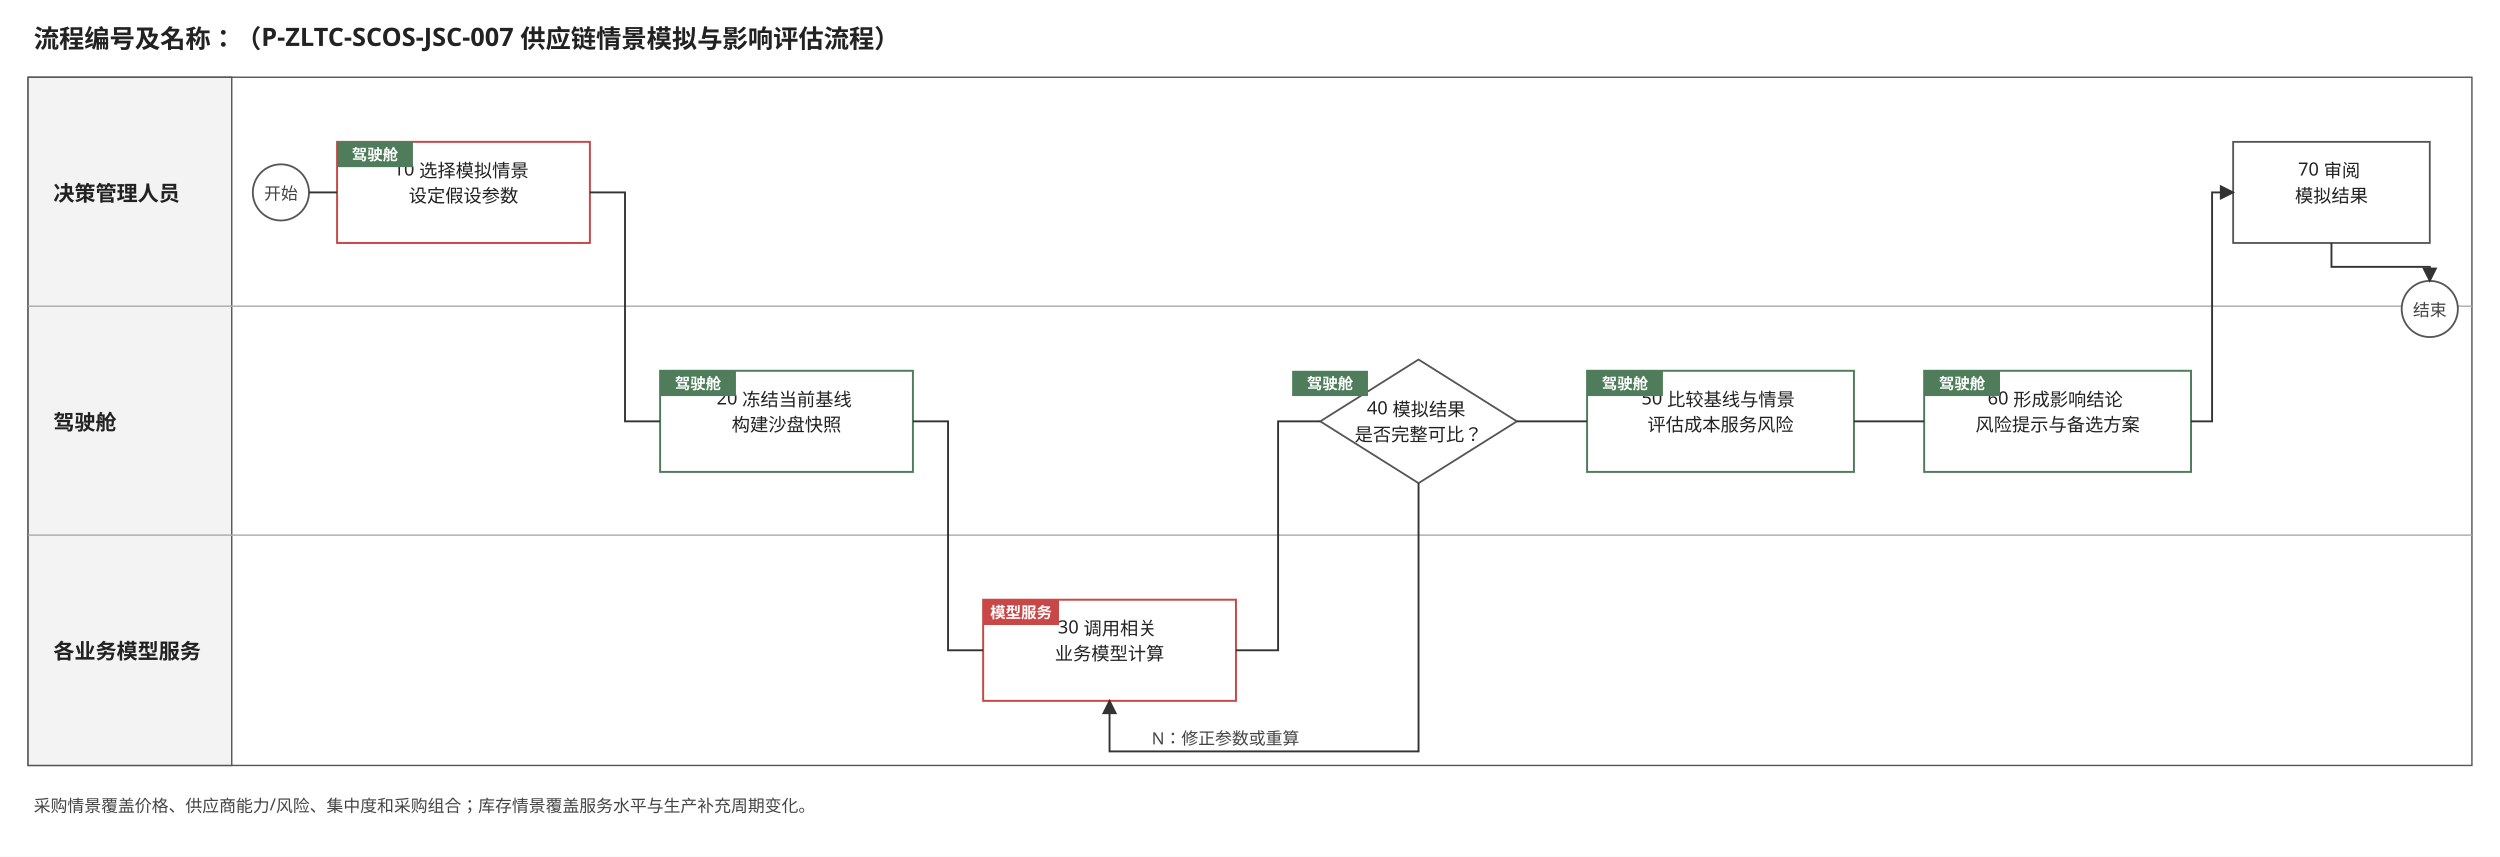
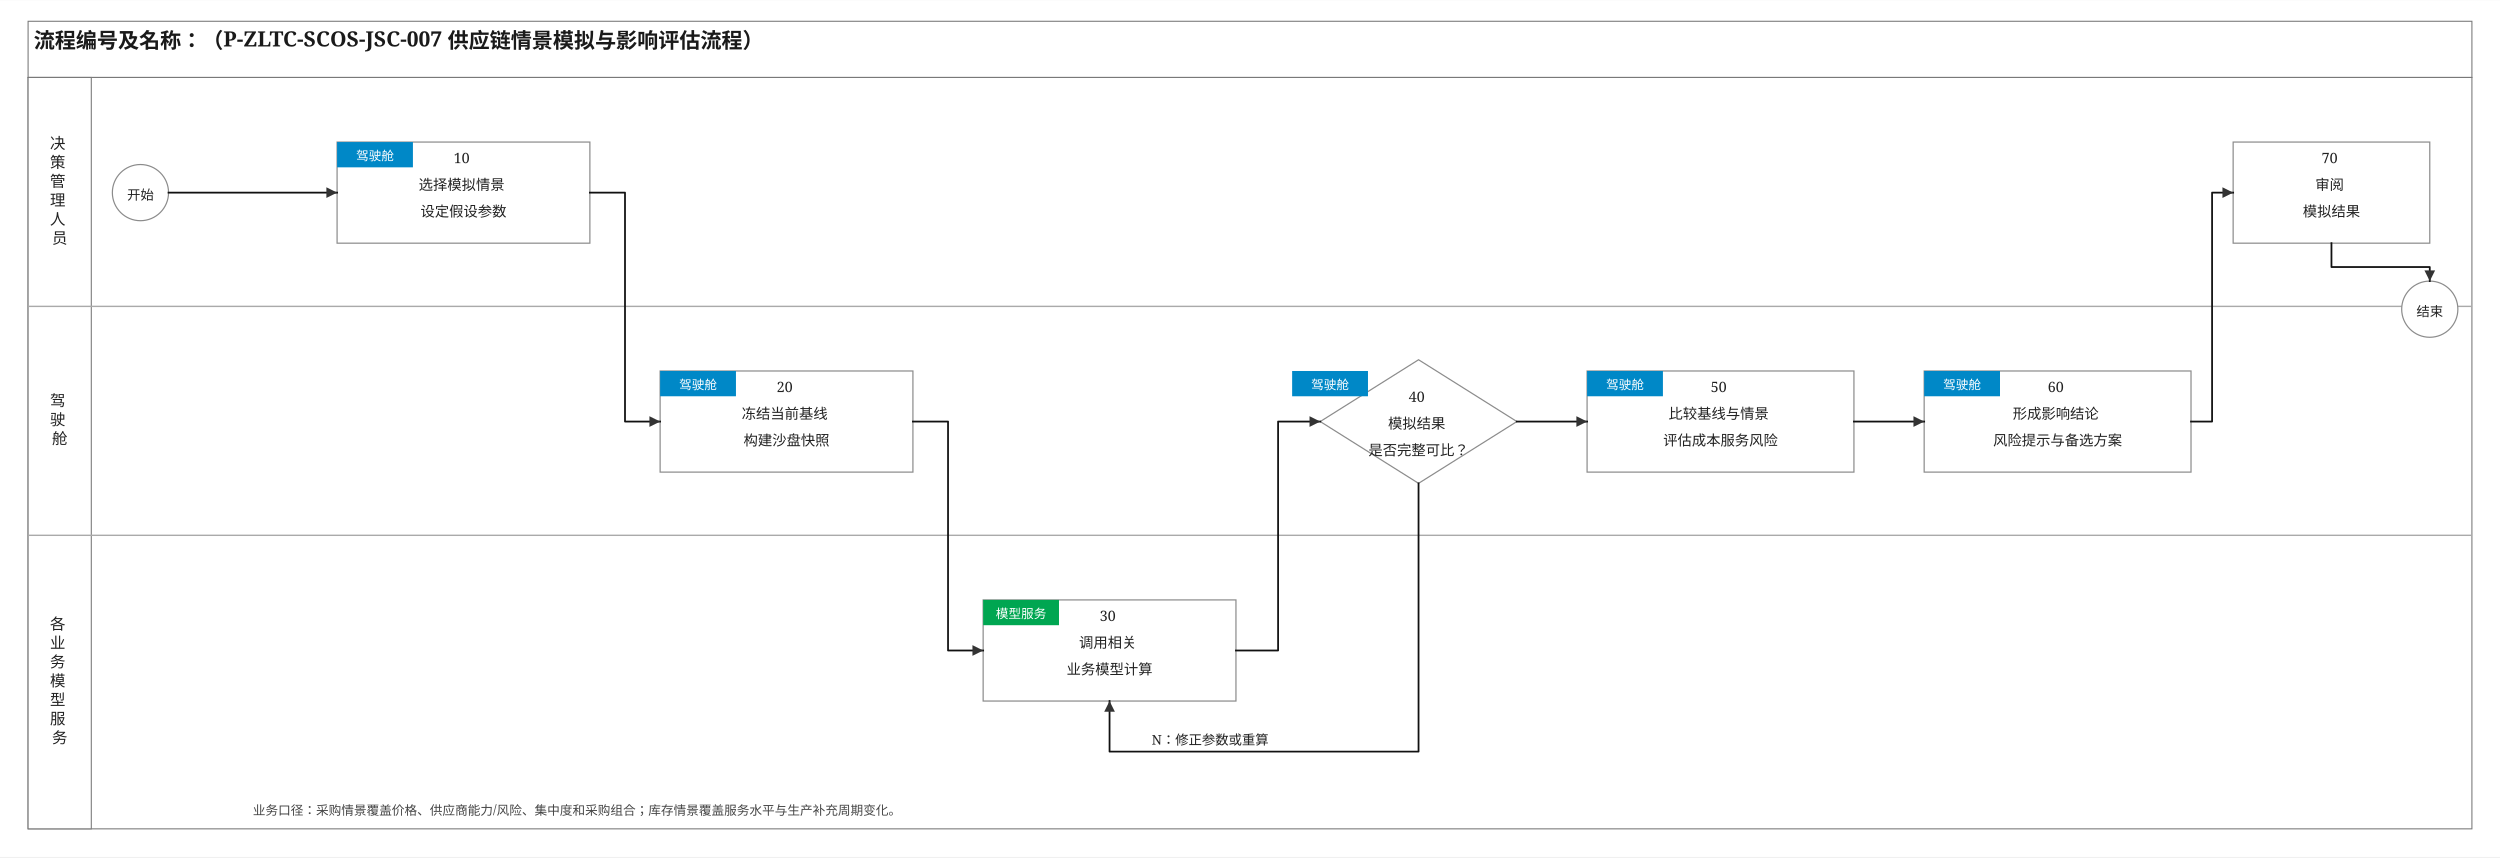
- <svg xmlns="http://www.w3.org/2000/svg" width="1780" height="610" viewBox="0 0 1780 610">
+ <svg xmlns="http://www.w3.org/2000/svg" width="2800" height="960" viewBox="0 0 1780 610">
  <defs>
-     <marker id="a" markerWidth="8" markerHeight="8" refX="7" refY="4" orient="auto">
-       <path d="M0 0L8 4 0 8Z" fill="#333" />
+     <marker id="a" markerWidth="6" markerHeight="6" refX="6" refY="3" orient="auto">
+       <path d="M0 0L6 3 0 6Z" fill="#333" />
    </marker>
-     <style>.tt{font:bold 18px 'Microsoft YaHei';fill:#222}.lh{font:bold 15px 'Microsoft YaHei';fill:#222}.tx{font:13px 'Microsoft YaHei';fill:#222}.sm{font:12px 'Microsoft YaHei';fill:#444}.b{fill:#fff;stroke:#c94747;stroke-width:1.4}.s{fill:#fff;stroke:#4f7d5b;stroke-width:1.4}.x,.d{fill:#fff;stroke:#555;stroke-width:1.3}.f{fill:none;stroke:#333;stroke-width:1.35;marker-end:url(#a)}</style>
+     <style>.tt{font-family:'SimSun','Songti SC','STSong',serif;font-size:15px;font-weight:600;fill:#1a1a1a}
+ .lh{font-family:'SimSun','Songti SC','STSong',serif;font-size:11px;fill:#222;text-anchor:middle}
+ .tx{font-family:'SimSun','Songti SC','STSong',serif;font-size:10.2px;fill:#222}
+ .sm{font-family:'SimSun','Songti SC','STSong',serif;font-size:9.5px;fill:#222}
+ .note{font-family:'SimSun','Songti SC','STSong',serif;font-size:9px;fill:#444}
+ .b,.s,.x,.d{fill:#fff;stroke:#8b8b8b;stroke-width:.86}
+ .f{fill:none;stroke:#111;stroke-width:1.27;stroke-linejoin:round;stroke-linecap:square;marker-end:url(#a)}</style>
  </defs>
  <rect width="1780" height="610" fill="#fff" />
+   <rect x="20" y="15" width="1740" height="40" fill="#fff" stroke="#777" stroke-width=".75" />
  <text x="24" y="34" class="tt">流程编号及名称：（P-ZLTC-SCOS-JSC-007 供应链情景模拟与影响评估流程）</text>
-   <rect x="20" y="55" width="1740" height="490" fill="#fff" stroke="#555" />
-   <rect x="20" y="55" width="145" height="490" fill="#f3f3f3" stroke="#555" />
+   <rect x="20" y="55" width="1740" height="535" fill="#fff" stroke="#777" stroke-width=".75" />
+   <rect x="20" y="55" width="45" height="535" fill="#fff" stroke="#777" stroke-width=".75" />
  <path d="M20 218H1760M20 381H1760" stroke="#aaa" />
-   <text x="38" y="143" class="lh">决策管理人员</text>
-   <text x="38" y="306" class="lh">驾驶舱</text>
-   <text x="38" y="469" class="lh">各业务模型服务</text>
-   <circle cx="200" cy="137" r="20" class="x" />
-   <text x="200" y="142" text-anchor="middle" class="sm">开始</text>
+   <text x="42.5" y="105.8" class="lh">
+     <tspan x="42.5">决</tspan>
+     <tspan x="42.5" dy="13.5">策</tspan>
+     <tspan x="42.5" dy="13.5">管</tspan>
+     <tspan x="42.5" dy="13.5">理</tspan>
+     <tspan x="42.5" dy="13.5">人</tspan>
+     <tspan x="42.5" dy="13.5">员</tspan>
+   </text>
+   <text x="42.5" y="289.0" class="lh">
+     <tspan x="42.5">驾</tspan>
+     <tspan x="42.5" dy="13.5">驶</tspan>
+     <tspan x="42.5" dy="13.5">舱</tspan>
+   </text>
+   <text x="42.5" y="448.0" class="lh">
+     <tspan x="42.5">各</tspan>
+     <tspan x="42.5" dy="13.5">业</tspan>
+     <tspan x="42.5" dy="13.5">务</tspan>
+     <tspan x="42.5" dy="13.5">模</tspan>
+     <tspan x="42.5" dy="13.5">型</tspan>
+     <tspan x="42.5" dy="13.5">服</tspan>
+     <tspan x="42.5" dy="13.5">务</tspan>
+   </text>
+   <circle cx="100" cy="137" r="20" class="x" />
+   <text x="100" y="142" text-anchor="middle" class="sm">开始</text>
  <rect x="240" y="101" width="180" height="72" class="b" />
-   <text x="330" y="125" text-anchor="middle" class="tx">
-     <tspan x="330">10 选择模拟情景</tspan>
+   <text x="330" y="116" text-anchor="middle" class="tx">
+     <tspan x="330">10</tspan>
+     <tspan x="330" dy="19">选择模拟情景</tspan>
    <tspan x="330" dy="19">设定假设参数</tspan>
  </text>
  <rect x="470" y="264" width="180" height="72" class="s" />
-   <text x="560" y="288" text-anchor="middle" class="tx">
-     <tspan x="560">20 冻结当前基线</tspan>
+   <text x="560" y="279" text-anchor="middle" class="tx">
+     <tspan x="560">20</tspan>
+     <tspan x="560" dy="19">冻结当前基线</tspan>
    <tspan x="560" dy="19">构建沙盘快照</tspan>
  </text>
  <rect x="700" y="427" width="180" height="72" class="b" />
-   <text x="790" y="451" text-anchor="middle" class="tx">
-     <tspan x="790">30 调用相关</tspan>
+   <text x="790" y="442" text-anchor="middle" class="tx">
+     <tspan x="790">30</tspan>
+     <tspan x="790" dy="19">调用相关</tspan>
    <tspan x="790" dy="19">业务模型计算</tspan>
  </text>
  <polygon points="1010,256 1080,300 1010,344 940,300" class="d" />
-   <text x="1010" y="295" text-anchor="middle" class="tx">
-     <tspan x="1010">40 模拟结果</tspan>
+   <text x="1010" y="286" text-anchor="middle" class="tx">
+     <tspan x="1010">40</tspan>
+     <tspan x="1010" dy="19">模拟结果</tspan>
    <tspan x="1010" dy="19">是否完整可比？</tspan>
  </text>
  <rect x="1130" y="264" width="190" height="72" class="s" />
-   <text x="1225" y="288" text-anchor="middle" class="tx">
-     <tspan x="1225">50 比较基线与情景</tspan>
+   <text x="1225" y="279" text-anchor="middle" class="tx">
+     <tspan x="1225">50</tspan>
+     <tspan x="1225" dy="19">比较基线与情景</tspan>
    <tspan x="1225" dy="19">评估成本服务风险</tspan>
  </text>
  <rect x="1370" y="264" width="190" height="72" class="s" />
-   <text x="1465" y="288" text-anchor="middle" class="tx">
-     <tspan x="1465">60 形成影响结论</tspan>
+   <text x="1465" y="279" text-anchor="middle" class="tx">
+     <tspan x="1465">60</tspan>
+     <tspan x="1465" dy="19">形成影响结论</tspan>
    <tspan x="1465" dy="19">风险提示与备选方案</tspan>
  </text>
  <rect x="1590" y="101" width="140" height="72" class="x" />
-   <text x="1660" y="125" text-anchor="middle" class="tx">
-     <tspan x="1660">70 审阅</tspan>
+   <text x="1660" y="116" text-anchor="middle" class="tx">
+     <tspan x="1660">70</tspan>
+     <tspan x="1660" dy="19">审阅</tspan>
    <tspan x="1660" dy="19">模拟结果</tspan>
  </text>
-   <path d="M220 137H240M420 137H445V300H470M650 300H675V463H700M880 463H910V300H940M1080 300H1130M1320 300H1370M1560 300H1575V137H1590" class="f" />
+   <path d="M120 137H240" class="f" />
+   <path d="M420 137H445V300H470" class="f" />
+   <path d="M650 300H675V463H700" class="f" />
+   <path d="M880 463H910V300H940" class="f" />
+   <path d="M1080 300H1130" class="f" />
+   <path d="M1320 300H1370" class="f" />
+   <path d="M1560 300H1575V137H1590" class="f" />
  <circle cx="1730" cy="220" r="20" class="x" />
  <text x="1730" y="225" text-anchor="middle" class="sm">结束</text>
  <path d="M1660 173V190H1730V200" class="f" />
  <path d="M1010 344V535H790V499" class="f" />
  <text x="820" y="530" class="sm">N：修正参数或重算</text>
-   <text x="24" y="578" class="sm">采购情景覆盖价格、供应商能力/风险、集中度和采购组合；库存情景覆盖服务水平与生产补充周期变化。</text>
-   <g font-family="Microsoft YaHei" font-size="11" font-weight="bold" fill="#fff">
-     <rect x="240" y="101" width="54" height="18" fill="#4f7d5b" />
+   <text x="180" y="580" class="note">业务口径：采购情景覆盖价格、供应商能力/风险、集中度和采购组合；库存情景覆盖服务水平与生产补充周期变化。</text>
+   <g font-family="Arial,Microsoft YaHei,sans-serif" font-size="9" font-weight="normal" fill="#fff">
+     <rect x="240" y="101" width="54" height="18" fill="#0088c7" />
    <text x="267" y="114" text-anchor="middle">驾驶舱</text>
-     <rect x="470" y="264" width="54" height="18" fill="#4f7d5b" />
+     <rect x="470" y="264" width="54" height="18" fill="#0088c7" />
    <text x="497" y="277" text-anchor="middle">驾驶舱</text>
-     <rect x="700" y="427" width="54" height="18" fill="#c94747" />
+     <rect x="700" y="427" width="54" height="18" fill="#00a651" />
    <text x="727" y="440" text-anchor="middle">模型服务</text>
-     <rect x="920" y="264" width="54" height="18" fill="#4f7d5b" />
+     <rect x="920" y="264" width="54" height="18" fill="#0088c7" />
    <text x="947" y="277" text-anchor="middle">驾驶舱</text>
-     <rect x="1130" y="264" width="54" height="18" fill="#4f7d5b" />
+     <rect x="1130" y="264" width="54" height="18" fill="#0088c7" />
    <text x="1157" y="277" text-anchor="middle">驾驶舱</text>
-     <rect x="1370" y="264" width="54" height="18" fill="#4f7d5b" />
+     <rect x="1370" y="264" width="54" height="18" fill="#0088c7" />
    <text x="1397" y="277" text-anchor="middle">驾驶舱</text>
  </g>
</svg>
